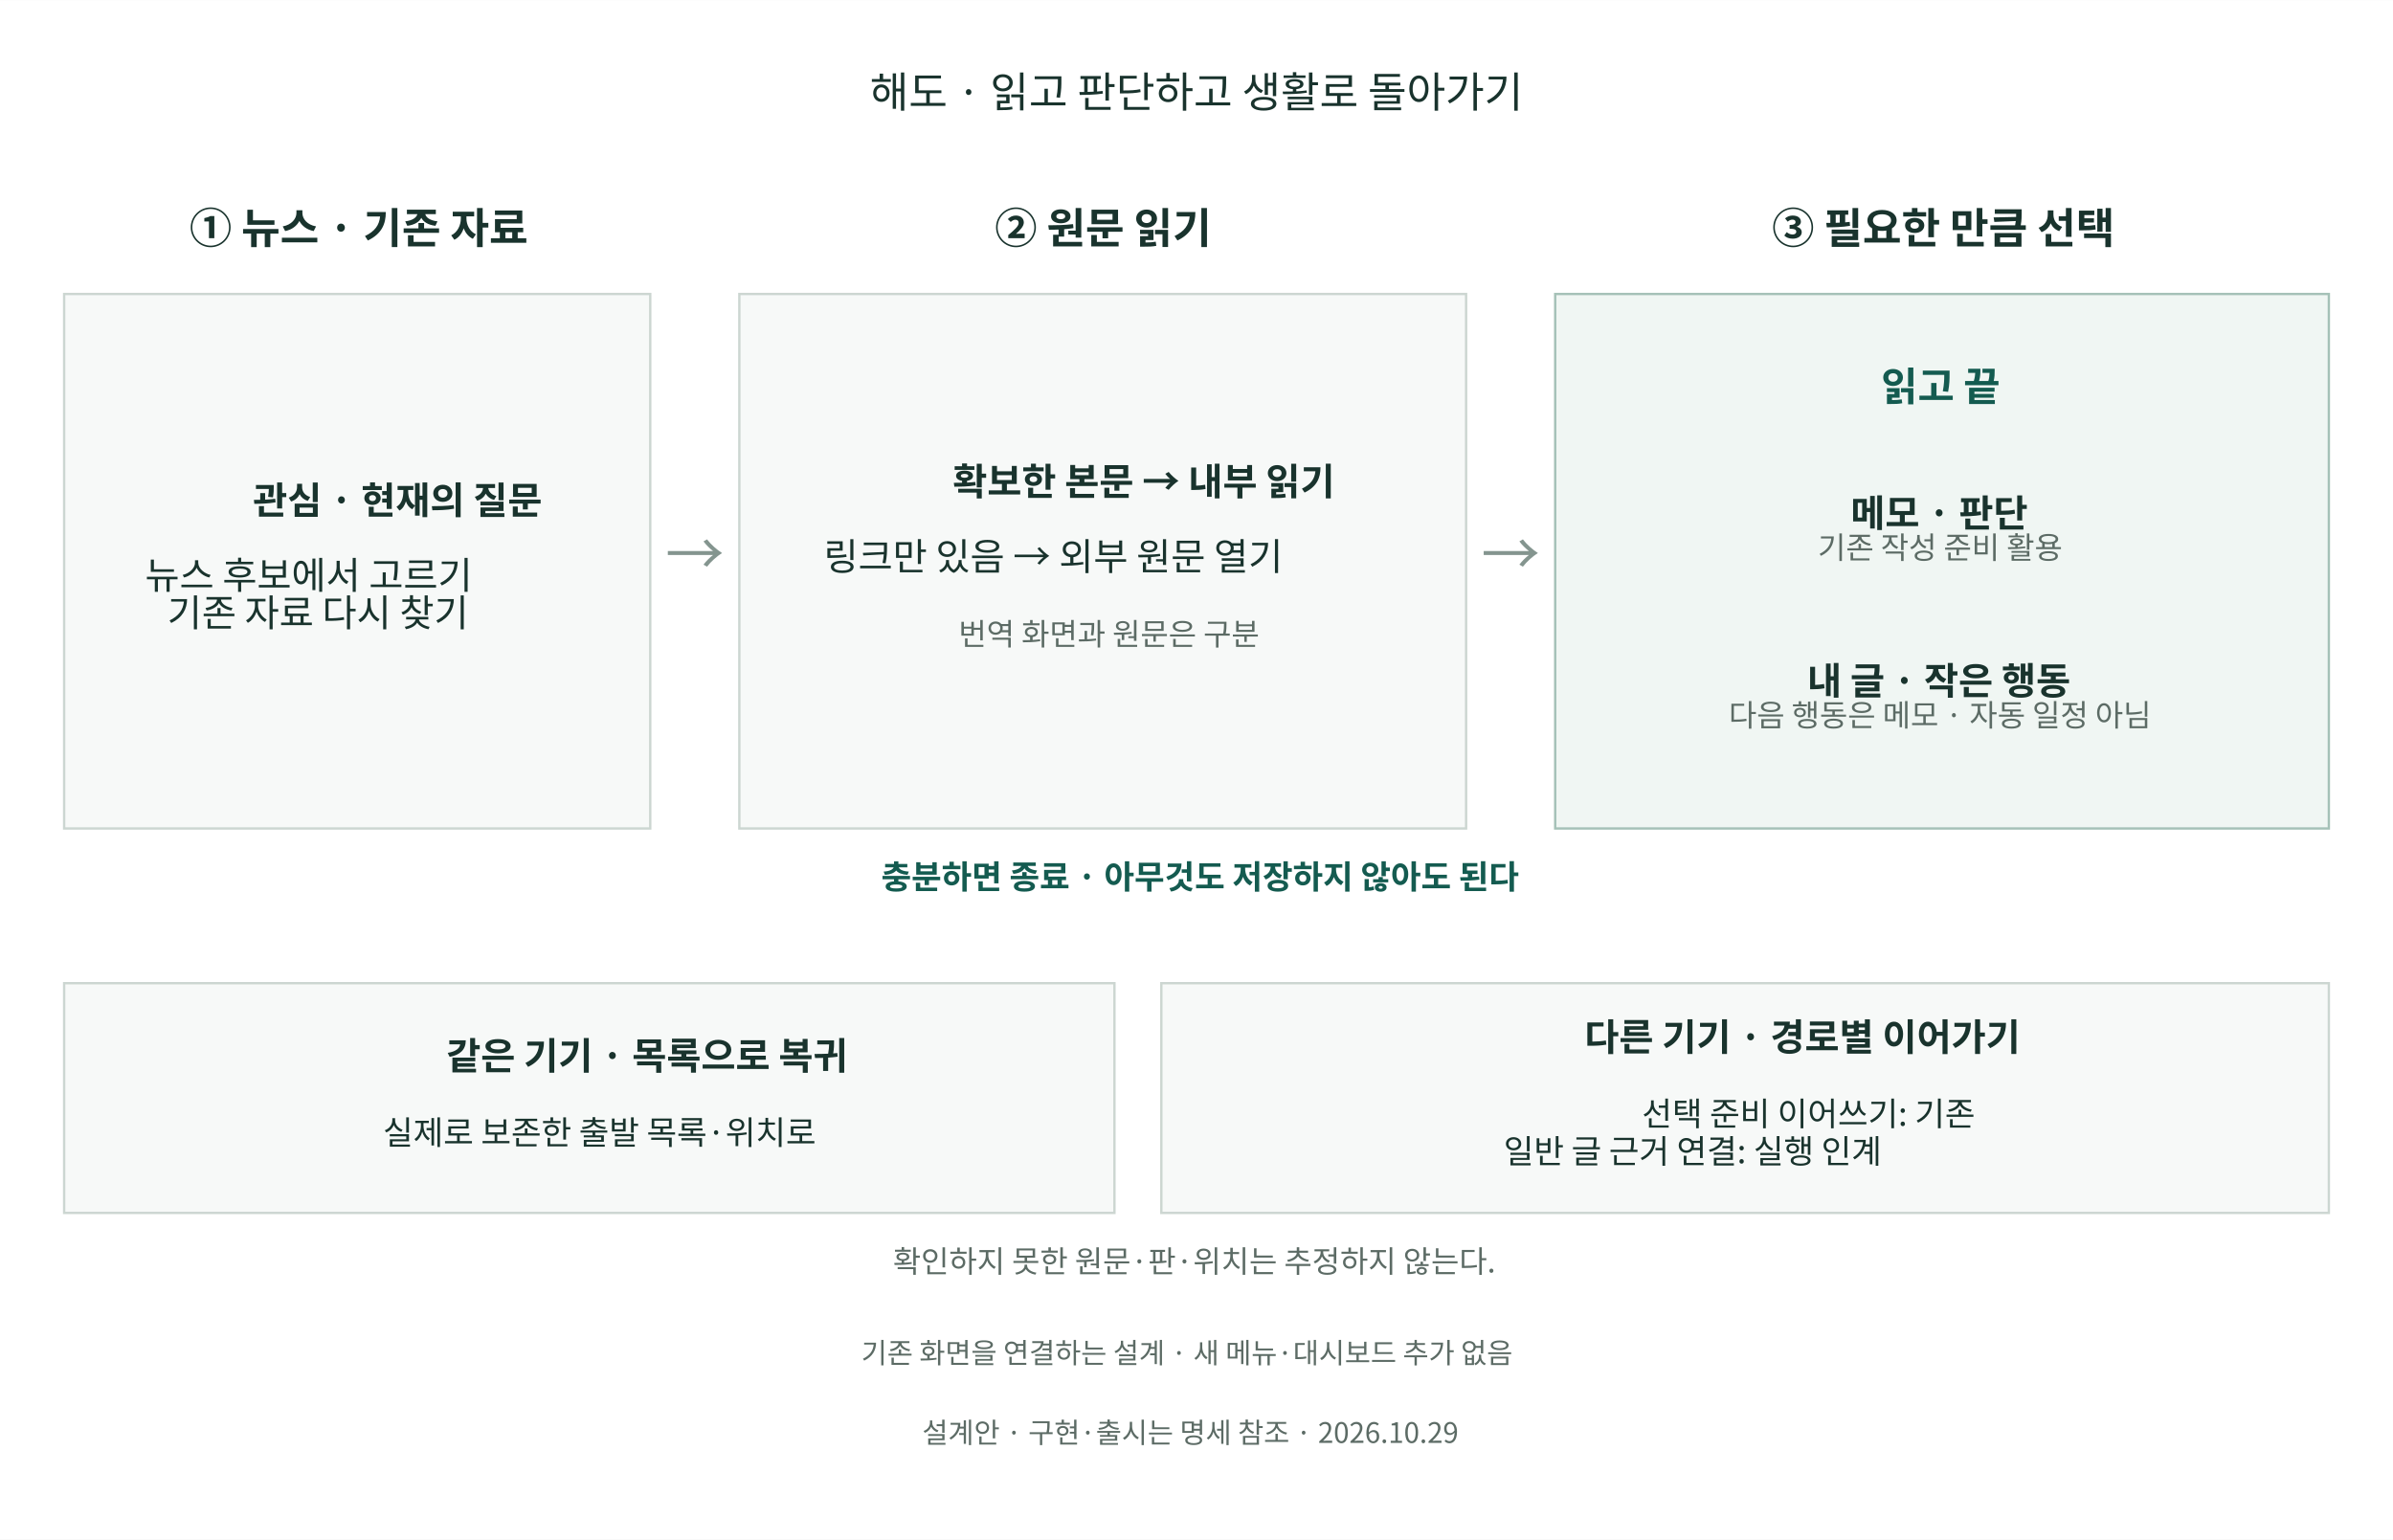
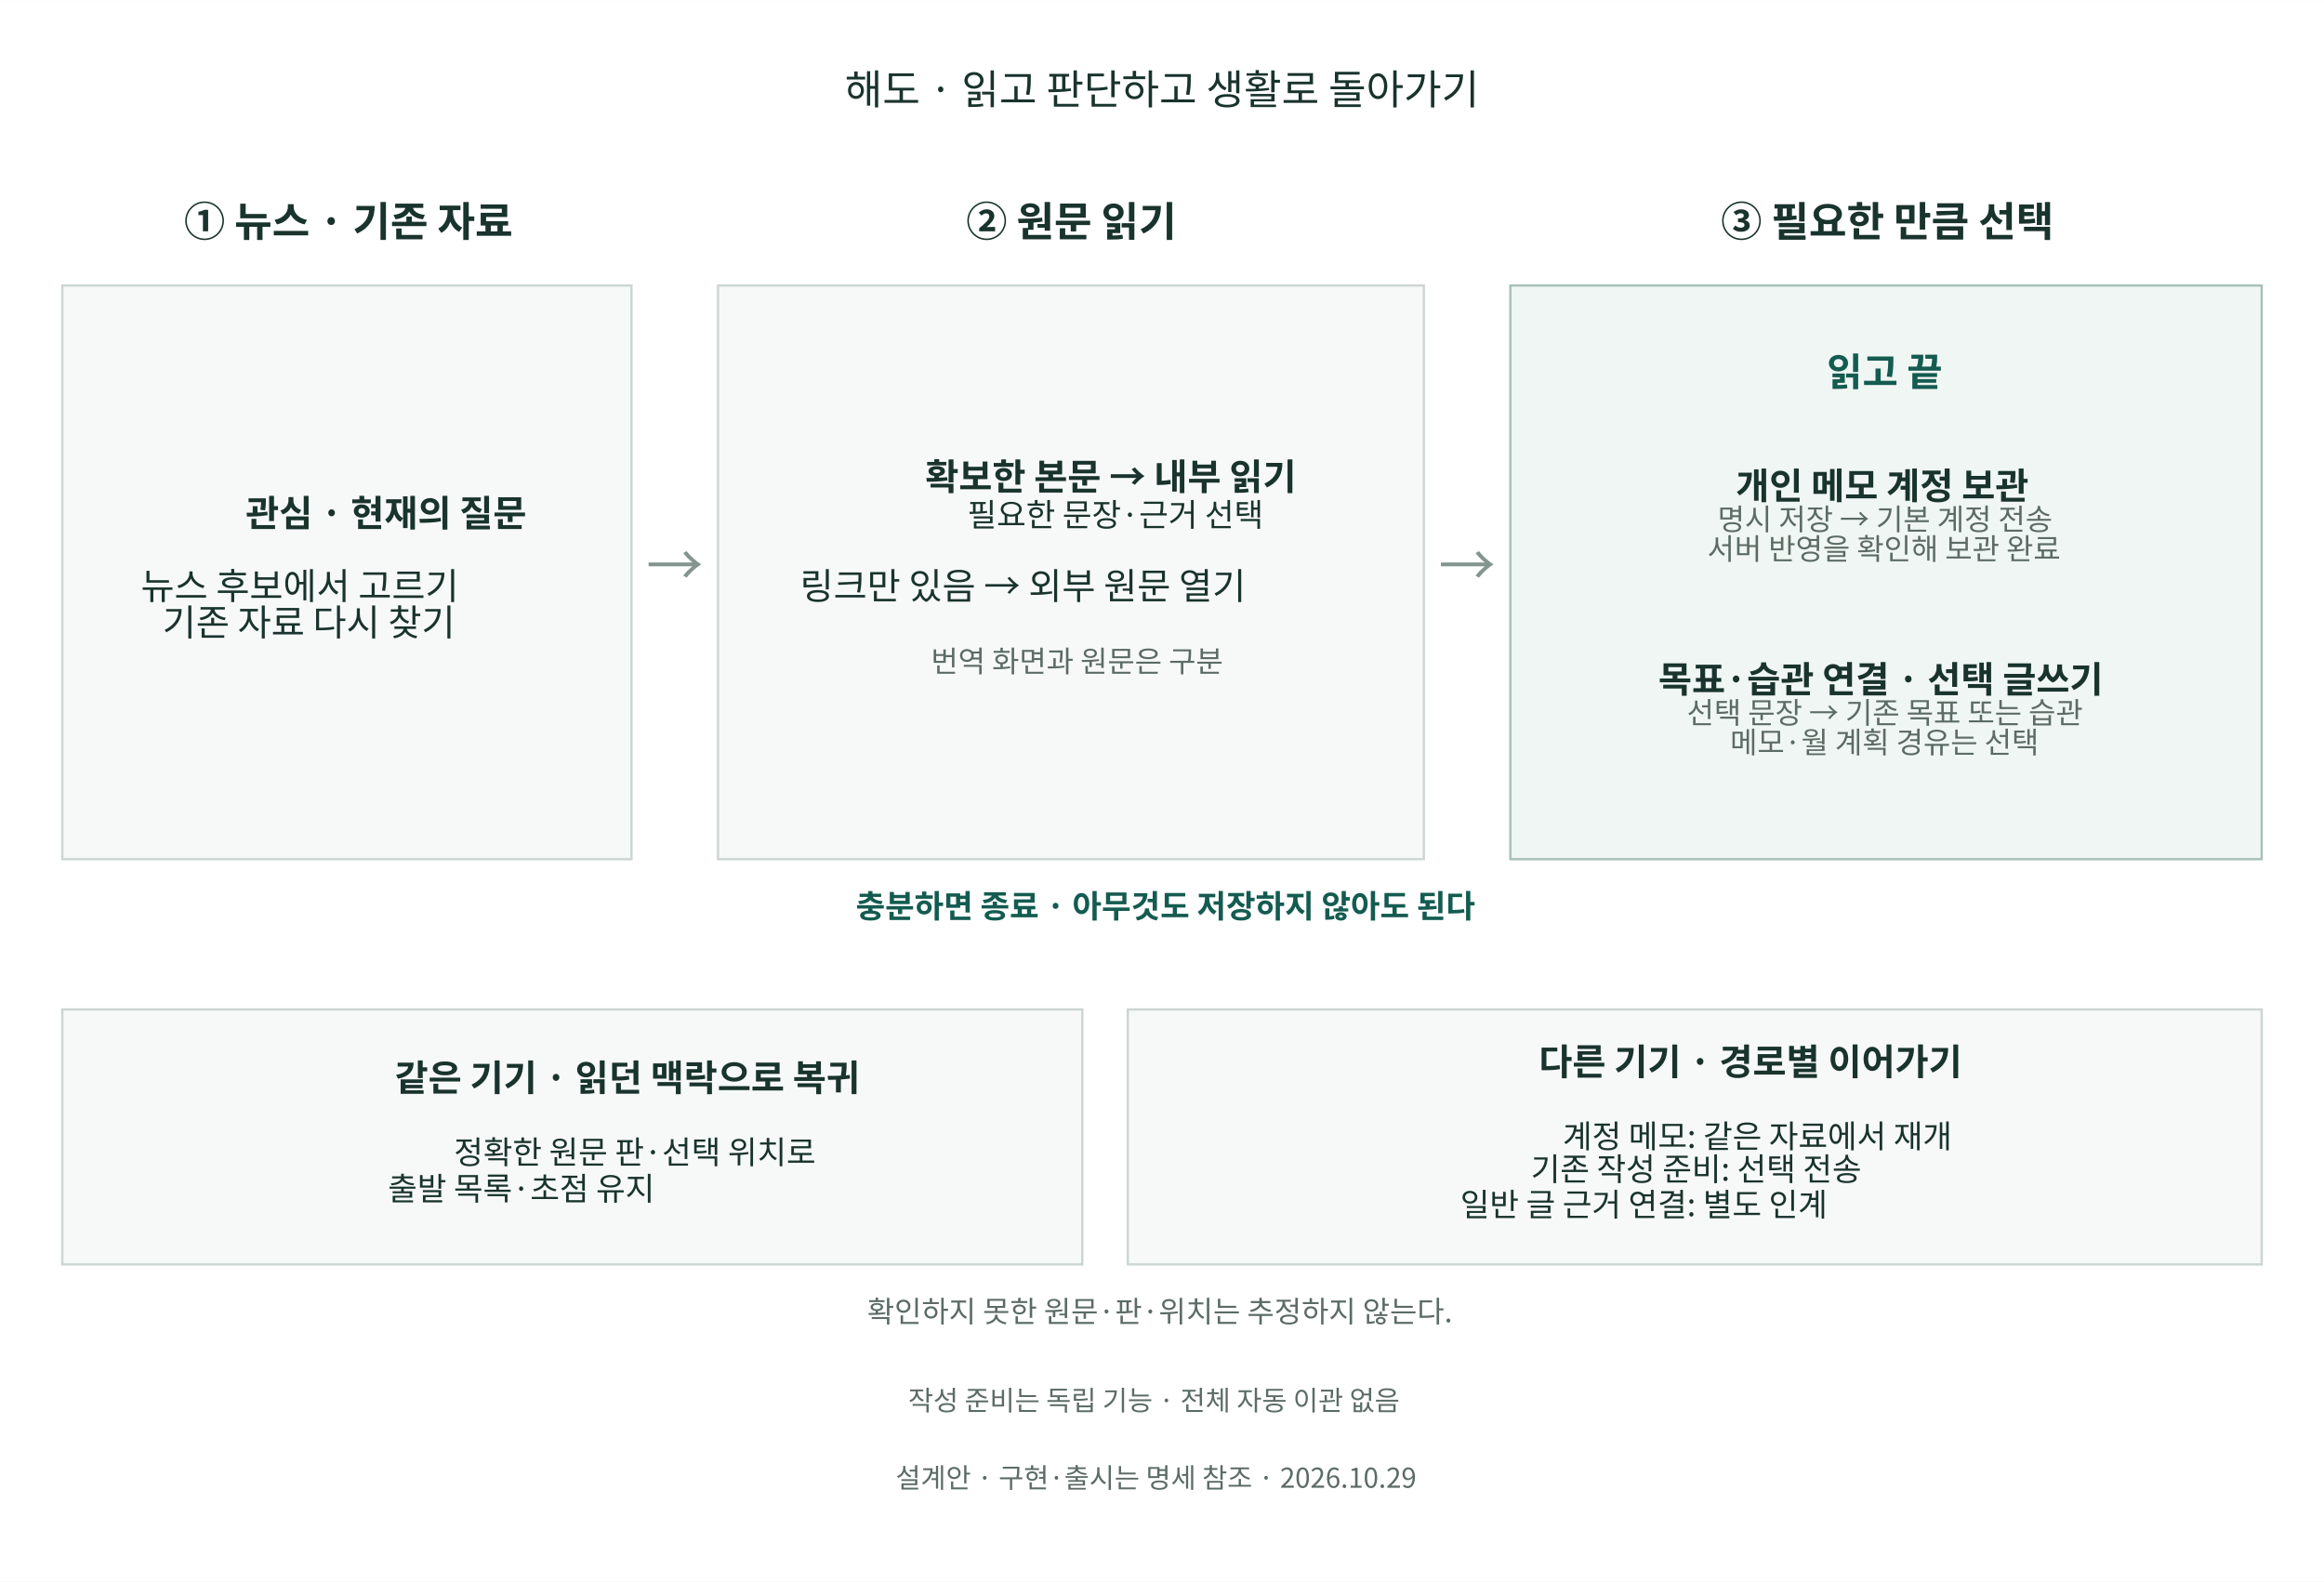
- <svg xmlns="http://www.w3.org/2000/svg" width="1021pt" height="657pt" viewBox="0.00 0.00 1020.72 656.72">
-   <g id="graph0" class="graph" transform="scale(1 1) rotate(0) translate(27.36 629.36)">
-     <polygon fill="white" stroke="transparent" points="-27.36,27.36 -27.36,-629.36 993.36,-629.36 993.36,27.36 -27.36,27.36" />
-     <text text-anchor="middle" x="483" y="-583.6" font-family="Noto Sans CJK KR" font-size="18.00" fill="#19332d">해도 · 읽고 판단하고 생활로 돌아가기</text>
-     <text text-anchor="middle" x="483" y="-563.6" font-family="Noto Sans CJK KR" font-size="18.00" fill="#19332d"> </text>
+ <svg xmlns="http://www.w3.org/2000/svg" width="1021pt" height="695pt" viewBox="0.00 0.00 1020.72 694.72">
+   <g id="graph0" class="graph" transform="scale(1 1) rotate(0) translate(27.36 667.36)">
+     <polygon fill="white" stroke="transparent" points="-27.36,27.36 -27.36,-667.36 993.36,-667.36 993.36,27.36 -27.36,27.36" />
+     <text text-anchor="middle" x="483" y="-621.6" font-family="Noto Sans CJK KR" font-size="18.00" fill="#19332d">해도 · 읽고 판단하고 생활로 돌아가기</text>
+     <text text-anchor="middle" x="483" y="-601.6" font-family="Noto Sans CJK KR" font-size="18.00" fill="#19332d"> </text>
    <g id="node1" class="node">
-       <text text-anchor="start" x="53.5" y="-525.6" font-family="Noto Sans CJK KR" font-weight="bold" font-size="18.00" fill="#19332d">① 뉴스 · 기존 자료</text>
-       <text text-anchor="start" x="397" y="-525.6" font-family="Noto Sans CJK KR" font-weight="bold" font-size="18.00" fill="#19332d">② 원문 읽기</text>
-       <text text-anchor="start" x="728.5" y="-525.6" font-family="Noto Sans CJK KR" font-weight="bold" font-size="18.00" fill="#19332d">③ 필요한 만큼 선택</text>
-       <polygon fill="#f7f9f8" stroke="transparent" points="0,-276 0,-504 250,-504 250,-276 0,-276" />
-       <polygon fill="none" stroke="#ccd6d1" points="0,-276 0,-504 250,-504 250,-276 0,-276" />
-       <text text-anchor="start" x="42.5" y="-410.2" font-family="Noto Sans CJK KR" font-size="16.00" fill="#19332d">          </text>
-       <text text-anchor="start" x="80.5" y="-410.2" font-family="Noto Sans CJK KR" font-weight="bold" font-size="16.00" fill="#19332d">관심 · 현재의 질문</text>
-       <text text-anchor="start" x="34.5" y="-378.2" font-family="Noto Sans CJK KR" font-size="16.00" fill="#19332d">          뉴스 후보에서 고르기</text>
-       <text text-anchor="start" x="44" y="-362.2" font-family="Noto Sans CJK KR" font-size="16.00" fill="#19332d">기존 자료 다시 찾기        </text>
-       <text text-anchor="start" x="256.5" y="-384" font-family="Noto Sans CJK KR" font-size="25.00" fill="#84958f">→</text>
-       <polygon fill="#f7f9f8" stroke="transparent" points="288,-276 288,-504 598,-504 598,-276 288,-276" />
-       <polygon fill="none" stroke="#ccd6d1" points="288,-276 288,-504 598,-504 598,-276 288,-276" />
-       <text text-anchor="start" x="341" y="-418.2" font-family="Noto Sans CJK KR" font-size="16.00" fill="#19332d">          </text>
-       <text text-anchor="start" x="379" y="-418.2" font-family="Noto Sans CJK KR" font-weight="bold" font-size="16.00" fill="#19332d">확보한 본문 → 내부 읽기</text>
-       <text text-anchor="start" x="324" y="-386.2" font-family="Noto Sans CJK KR" font-size="16.00" fill="#19332d">          링크만 있음 → 외부 원문 열기</text>
-       <text text-anchor="start" x="343.5" y="-354.2" font-family="Noto Sans CJK KR" font-size="16.00" fill="#19332d">          </text>
-       <text text-anchor="start" x="381.5" y="-354.2" font-family="Noto Sans CJK KR" font-size="13.00" fill="#5c6b65">번역 화면과 원문은 구분</text>
-       <text text-anchor="start" x="511.5" y="-354.2" font-family="Noto Sans CJK KR" font-size="16.00" fill="#19332d">        </text>
-       <text text-anchor="start" x="604.5" y="-384" font-family="Noto Sans CJK KR" font-size="25.00" fill="#84958f">→</text>
-       <polygon fill="#f0f6f3" stroke="transparent" points="636,-276 636,-504 966,-504 966,-276 636,-276" />
-       <polygon fill="none" stroke="#a5c1b7" points="636,-276 636,-504 966,-504 966,-276 636,-276" />
-       <text text-anchor="start" x="775" y="-458.4" font-family="Noto Sans CJK KR" font-weight="bold" font-size="17.00" fill="#145b50">읽고 끝</text>
-       <text text-anchor="start" x="762" y="-404.7" font-family="Noto Sans CJK KR" font-weight="bold" font-size="16.00" fill="#19332d">메모 · 판단</text>
-       <text text-anchor="start" x="748" y="-391.1" font-family="Noto Sans CJK KR" font-size="13.00" fill="#5c6b65">기존 작성 준비 활용</text>
-       <text text-anchor="start" x="743.5" y="-333.2" font-family="Noto Sans CJK KR" font-weight="bold" font-size="16.00" fill="#19332d">내 글 · 작은 행동</text>
-       <text text-anchor="start" x="710" y="-319.6" font-family="Noto Sans CJK KR" font-size="13.00" fill="#5c6b65">다음 행동은 메모 · 자동 일정 아님</text>
-       <text text-anchor="start" x="348.5" y="-250.3" font-family="Noto Sans CJK KR" font-weight="bold" font-size="14.00" fill="#145b50">충분하면 종료 · 아무것도 저장하지 않아도 된다</text>
-       <polygon fill="#f7f9f8" stroke="transparent" points="0,-112 0,-210 448,-210 448,-112 0,-112" />
-       <polygon fill="none" stroke="#ccd6d1" points="0,-112 0,-210 448,-210 448,-112 0,-112" />
-       <text text-anchor="start" x="110" y="-173.2" font-family="Noto Sans CJK KR" font-size="16.00" fill="#19332d">              </text>
-       <text text-anchor="start" x="163" y="-173.2" font-family="Noto Sans CJK KR" font-weight="bold" font-size="16.00" fill="#19332d">같은 기기 · 목록으로 복귀</text>
-       <text text-anchor="start" x="83" y="-141.2" font-family="Noto Sans CJK KR" font-size="16.00" fill="#19332d">              </text>
-       <text text-anchor="start" x="136" y="-141.2" font-family="Noto Sans CJK KR" font-size="14.00" fill="#19332d">실제로 보존한 출발 목록·위치로</text>
-       <text text-anchor="start" x="319" y="-141.2" font-family="Noto Sans CJK KR" font-size="16.00" fill="#19332d">            </text>
-       <polygon fill="#f7f9f8" stroke="transparent" points="468,-112 468,-210 966,-210 966,-112 468,-112" />
-       <polygon fill="none" stroke="#ccd6d1" points="468,-112 468,-210 966,-210 966,-112 468,-112" />
-       <text text-anchor="start" x="595.5" y="-181.2" font-family="Noto Sans CJK KR" font-size="16.00" fill="#19332d">              </text>
-       <text text-anchor="start" x="648.5" y="-181.2" font-family="Noto Sans CJK KR" font-weight="bold" font-size="16.00" fill="#19332d">다른 기기 · 경로별 이어가기</text>
-       <text text-anchor="start" x="620" y="-149.2" font-family="Noto Sans CJK KR" font-size="16.00" fill="#19332d">              </text>
-       <text text-anchor="start" x="673" y="-149.2" font-family="Noto Sans CJK KR" font-size="14.00" fill="#19332d">선택 준비 이어쓰기: 기존</text>
-       <text text-anchor="start" x="614" y="-133.2" font-family="Noto Sans CJK KR" font-size="14.00" fill="#19332d">일반 글 근거 연결: 실행 인계</text>
+       <text text-anchor="start" x="53.5" y="-563.6" font-family="Noto Sans CJK KR" font-weight="bold" font-size="18.00" fill="#19332d">① 뉴스 · 기존 자료</text>
+       <text text-anchor="start" x="397" y="-563.6" font-family="Noto Sans CJK KR" font-weight="bold" font-size="18.00" fill="#19332d">② 원문 읽기</text>
+       <text text-anchor="start" x="728.5" y="-563.6" font-family="Noto Sans CJK KR" font-weight="bold" font-size="18.00" fill="#19332d">③ 필요한 만큼 선택</text>
+       <polygon fill="#f7f9f8" stroke="transparent" points="0,-290 0,-542 250,-542 250,-290 0,-290" />
+       <polygon fill="none" stroke="#ccd6d1" points="0,-290 0,-542 250,-542 250,-290 0,-290" />
+       <text text-anchor="start" x="42.5" y="-436.2" font-family="Noto Sans CJK KR" font-size="16.00" fill="#19332d">          </text>
+       <text text-anchor="start" x="80.5" y="-436.2" font-family="Noto Sans CJK KR" font-weight="bold" font-size="16.00" fill="#19332d">관심 · 현재의 질문</text>
+       <text text-anchor="start" x="34.5" y="-404.2" font-family="Noto Sans CJK KR" font-size="16.00" fill="#19332d">          뉴스 후보에서 고르기</text>
+       <text text-anchor="start" x="44" y="-388.2" font-family="Noto Sans CJK KR" font-size="16.00" fill="#19332d">기존 자료 다시 찾기        </text>
+       <text text-anchor="start" x="256.5" y="-410" font-family="Noto Sans CJK KR" font-size="25.00" fill="#84958f">→</text>
+       <polygon fill="#f7f9f8" stroke="transparent" points="288,-290 288,-542 598,-542 598,-290 288,-290" />
+       <polygon fill="none" stroke="#ccd6d1" points="288,-290 288,-542 598,-542 598,-290 288,-290" />
+       <text text-anchor="start" x="341" y="-452.2" font-family="Noto Sans CJK KR" font-size="16.00" fill="#19332d">          </text>
+       <text text-anchor="start" x="379" y="-452.2" font-family="Noto Sans CJK KR" font-weight="bold" font-size="16.00" fill="#19332d">확보한 본문 → 내부 읽기</text>
+       <text text-anchor="start" x="359.5" y="-436.2" font-family="Noto Sans CJK KR" font-size="16.00" fill="#19332d">          </text>
+       <text text-anchor="start" x="397.5" y="-436.2" font-family="Noto Sans CJK KR" font-size="14.00" fill="#19332d">필요한 문장·근거 선택</text>
+       <text text-anchor="start" x="324" y="-404.2" font-family="Noto Sans CJK KR" font-size="16.00" fill="#19332d">          링크만 있음 → 외부 원문 열기</text>
+       <text text-anchor="start" x="343.5" y="-372.2" font-family="Noto Sans CJK KR" font-size="16.00" fill="#19332d">          </text>
+       <text text-anchor="start" x="381.5" y="-372.2" font-family="Noto Sans CJK KR" font-size="13.00" fill="#5c6b65">번역 화면과 원문은 구분</text>
+       <text text-anchor="start" x="511.5" y="-372.2" font-family="Noto Sans CJK KR" font-size="16.00" fill="#19332d">        </text>
+       <text text-anchor="start" x="604.5" y="-410" font-family="Noto Sans CJK KR" font-size="25.00" fill="#84958f">→</text>
+       <polygon fill="#f0f6f3" stroke="transparent" points="636,-290 636,-542 966,-542 966,-290 636,-290" />
+       <polygon fill="none" stroke="#a5c1b7" points="636,-290 636,-542 966,-542 966,-290 636,-290" />
+       <text text-anchor="start" x="775" y="-497.9" font-family="Noto Sans CJK KR" font-weight="bold" font-size="17.00" fill="#145b50">읽고 끝</text>
+       <text text-anchor="start" x="735" y="-448.2" font-family="Noto Sans CJK KR" font-weight="bold" font-size="16.00" fill="#19332d">개인 메모 계정 보관</text>
+       <text text-anchor="start" x="727" y="-434.6" font-family="Noto Sans CJK KR" font-size="13.00" fill="#5c6b65">명시 저장 → 기본 계정 전송</text>
+       <text text-anchor="start" x="722.5" y="-421.6" font-family="Noto Sans CJK KR" font-size="13.00" fill="#5c6b65">서버 반영을 확인해 보관 완료</text>
+       <text text-anchor="start" x="701" y="-363.2" font-family="Noto Sans CJK KR" font-weight="bold" font-size="16.00" fill="#19332d">목표·습관 연결 · 선택 글쓰기</text>
+       <text text-anchor="start" x="713.5" y="-349.6" font-family="Noto Sans CJK KR" font-size="13.00" fill="#5c6b65">선택 문장 → 기존 목표 또는 습관</text>
+       <text text-anchor="start" x="732.5" y="-336.6" font-family="Noto Sans CJK KR" font-size="13.00" fill="#5c6b65">메모·월 계획 경유는 선택</text>
+       <text text-anchor="start" x="348.5" y="-264.3" font-family="Noto Sans CJK KR" font-weight="bold" font-size="14.00" fill="#145b50">충분하면 종료 · 아무것도 저장하지 않아도 된다</text>
+       <polygon fill="#f7f9f8" stroke="transparent" points="0,-112 0,-224 448,-224 448,-112 0,-112" />
+       <polygon fill="none" stroke="#ccd6d1" points="0,-112 0,-224 448,-224 448,-112 0,-112" />
+       <text text-anchor="start" x="93" y="-188.2" font-family="Noto Sans CJK KR" font-size="16.00" fill="#19332d">              </text>
+       <text text-anchor="start" x="146" y="-188.2" font-family="Noto Sans CJK KR" font-weight="bold" font-size="16.00" fill="#19332d">같은 기기 · 읽던 맥락으로 복귀</text>
+       <text text-anchor="start" x="119" y="-156.2" font-family="Noto Sans CJK KR" font-size="16.00" fill="#19332d">              </text>
+       <text text-anchor="start" x="172" y="-156.2" font-family="Noto Sans CJK KR" font-size="14.00" fill="#19332d">정확한 원문 판·선택 위치로</text>
+       <text text-anchor="start" x="143" y="-140.2" font-family="Noto Sans CJK KR" font-size="14.00" fill="#19332d">출발 목록·초점 유지</text>
+       <text text-anchor="start" x="259" y="-140.2" font-family="Noto Sans CJK KR" font-size="16.00" fill="#19332d">            </text>
+       <polygon fill="#f7f9f8" stroke="transparent" points="468,-112 468,-224 966,-224 966,-112 468,-112" />
+       <polygon fill="none" stroke="#ccd6d1" points="468,-112 468,-224 966,-224 966,-112 468,-112" />
+       <text text-anchor="start" x="595.5" y="-195.2" font-family="Noto Sans CJK KR" font-size="16.00" fill="#19332d">              </text>
+       <text text-anchor="start" x="648.5" y="-195.2" font-family="Noto Sans CJK KR" font-weight="bold" font-size="16.00" fill="#19332d">다른 기기 · 경로별 이어가기</text>
+       <text text-anchor="start" x="606" y="-163.2" font-family="Noto Sans CJK KR" font-size="16.00" fill="#19332d">              </text>
+       <text text-anchor="start" x="659" y="-163.2" font-family="Noto Sans CJK KR" font-size="14.00" fill="#19332d">계정 메모: 같은 자료에서 재개</text>
+       <text text-anchor="start" x="645" y="-148.8" font-family="Noto Sans CJK KR" font-size="14.00" fill="#19332d">기존 작성 준비: 선택 전송</text>
+       <text text-anchor="start" x="614" y="-133.2" font-family="Noto Sans CJK KR" font-size="14.00" fill="#19332d">일반 글 근거 연결: 별도 인계</text>
      <text text-anchor="start" x="774" y="-133.2" font-family="Noto Sans CJK KR" font-size="16.00" fill="#19332d">            </text>
      <text text-anchor="start" x="353.5" y="-86.6" font-family="Noto Sans CJK KR" font-size="13.00" fill="#5c6b65">확인하지 못한 원문·판·위치는 추정하지 않는다.</text>
-       <text text-anchor="start" x="340" y="-47.9" font-family="Noto Sans CJK KR" font-size="12.00" fill="#5c6b65">기존 화면을 연결하는 설계 · 새 메뉴·대시보드 추가 없음</text>
+       <text text-anchor="start" x="371.5" y="-47.9" font-family="Noto Sans CJK KR" font-size="12.00" fill="#5c6b65">작성 준비는 독립 기능 · 전체 자동 이관 없음</text>
      <text text-anchor="start" x="366" y="-13.9" font-family="Noto Sans CJK KR" font-size="12.00" fill="#5c6b65">설계안 · 구현·출시는 명세 참조 · 2026.10.29</text>
    </g>
  </g>
</svg>
